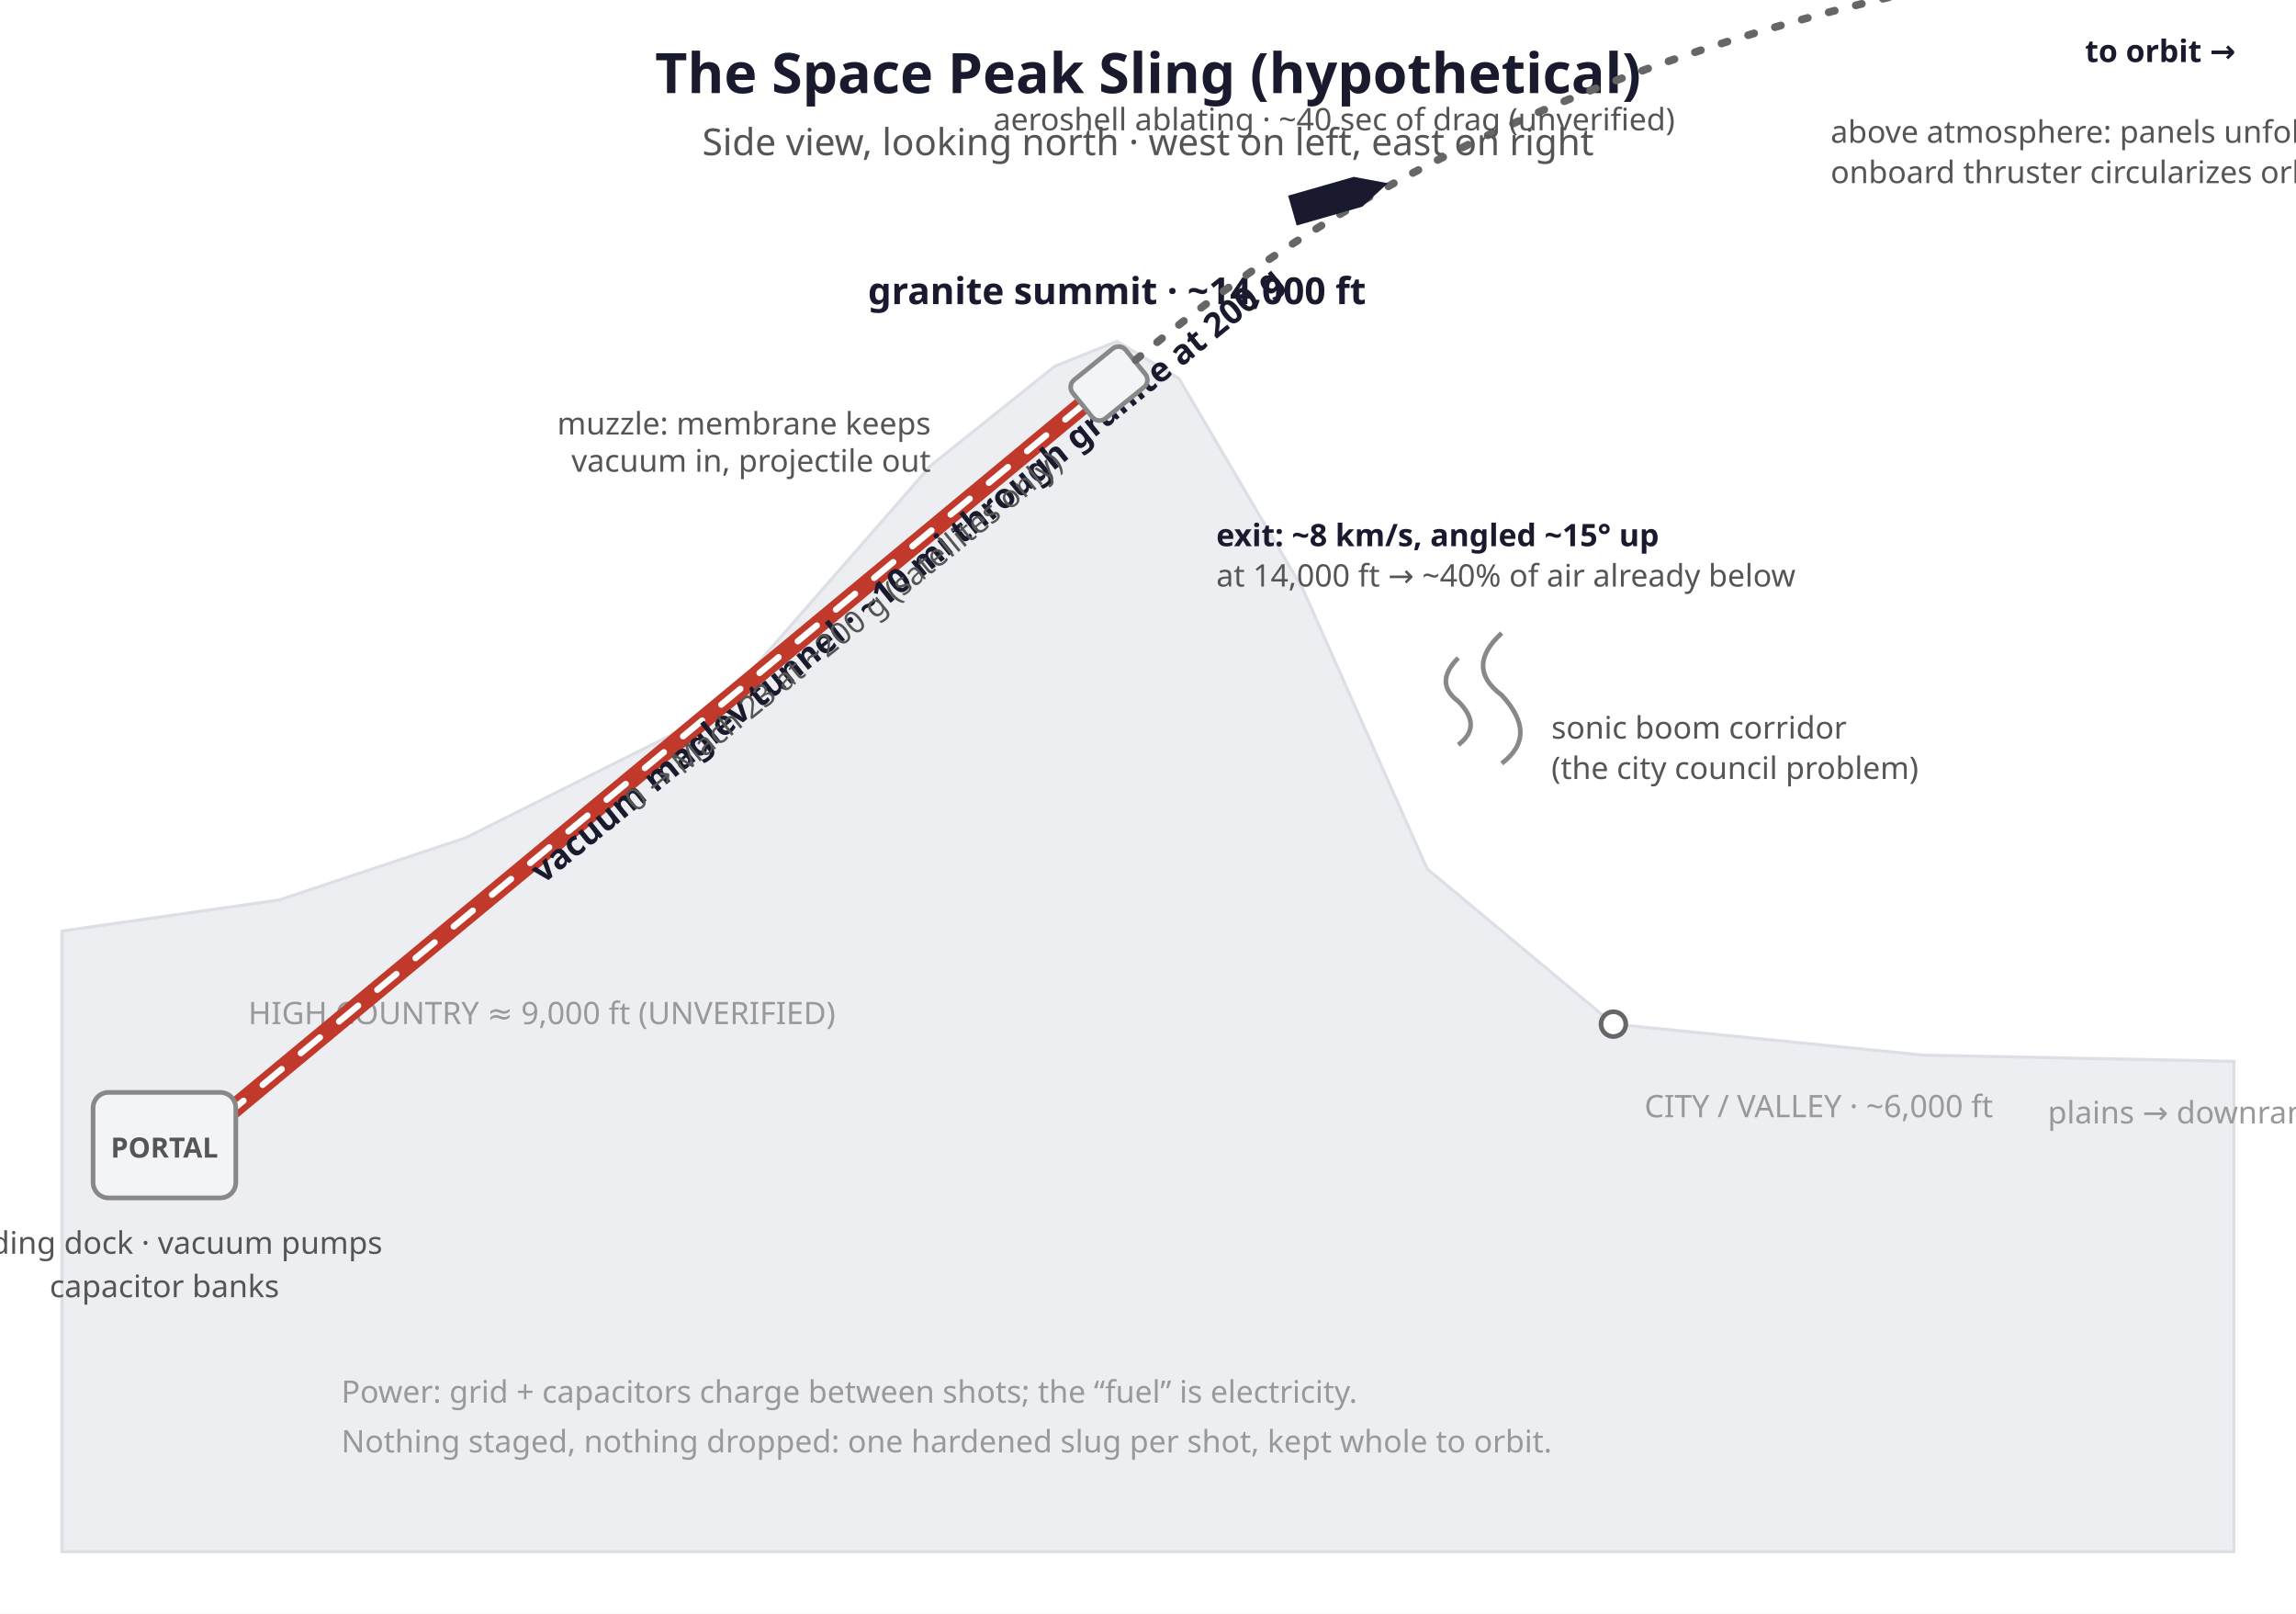
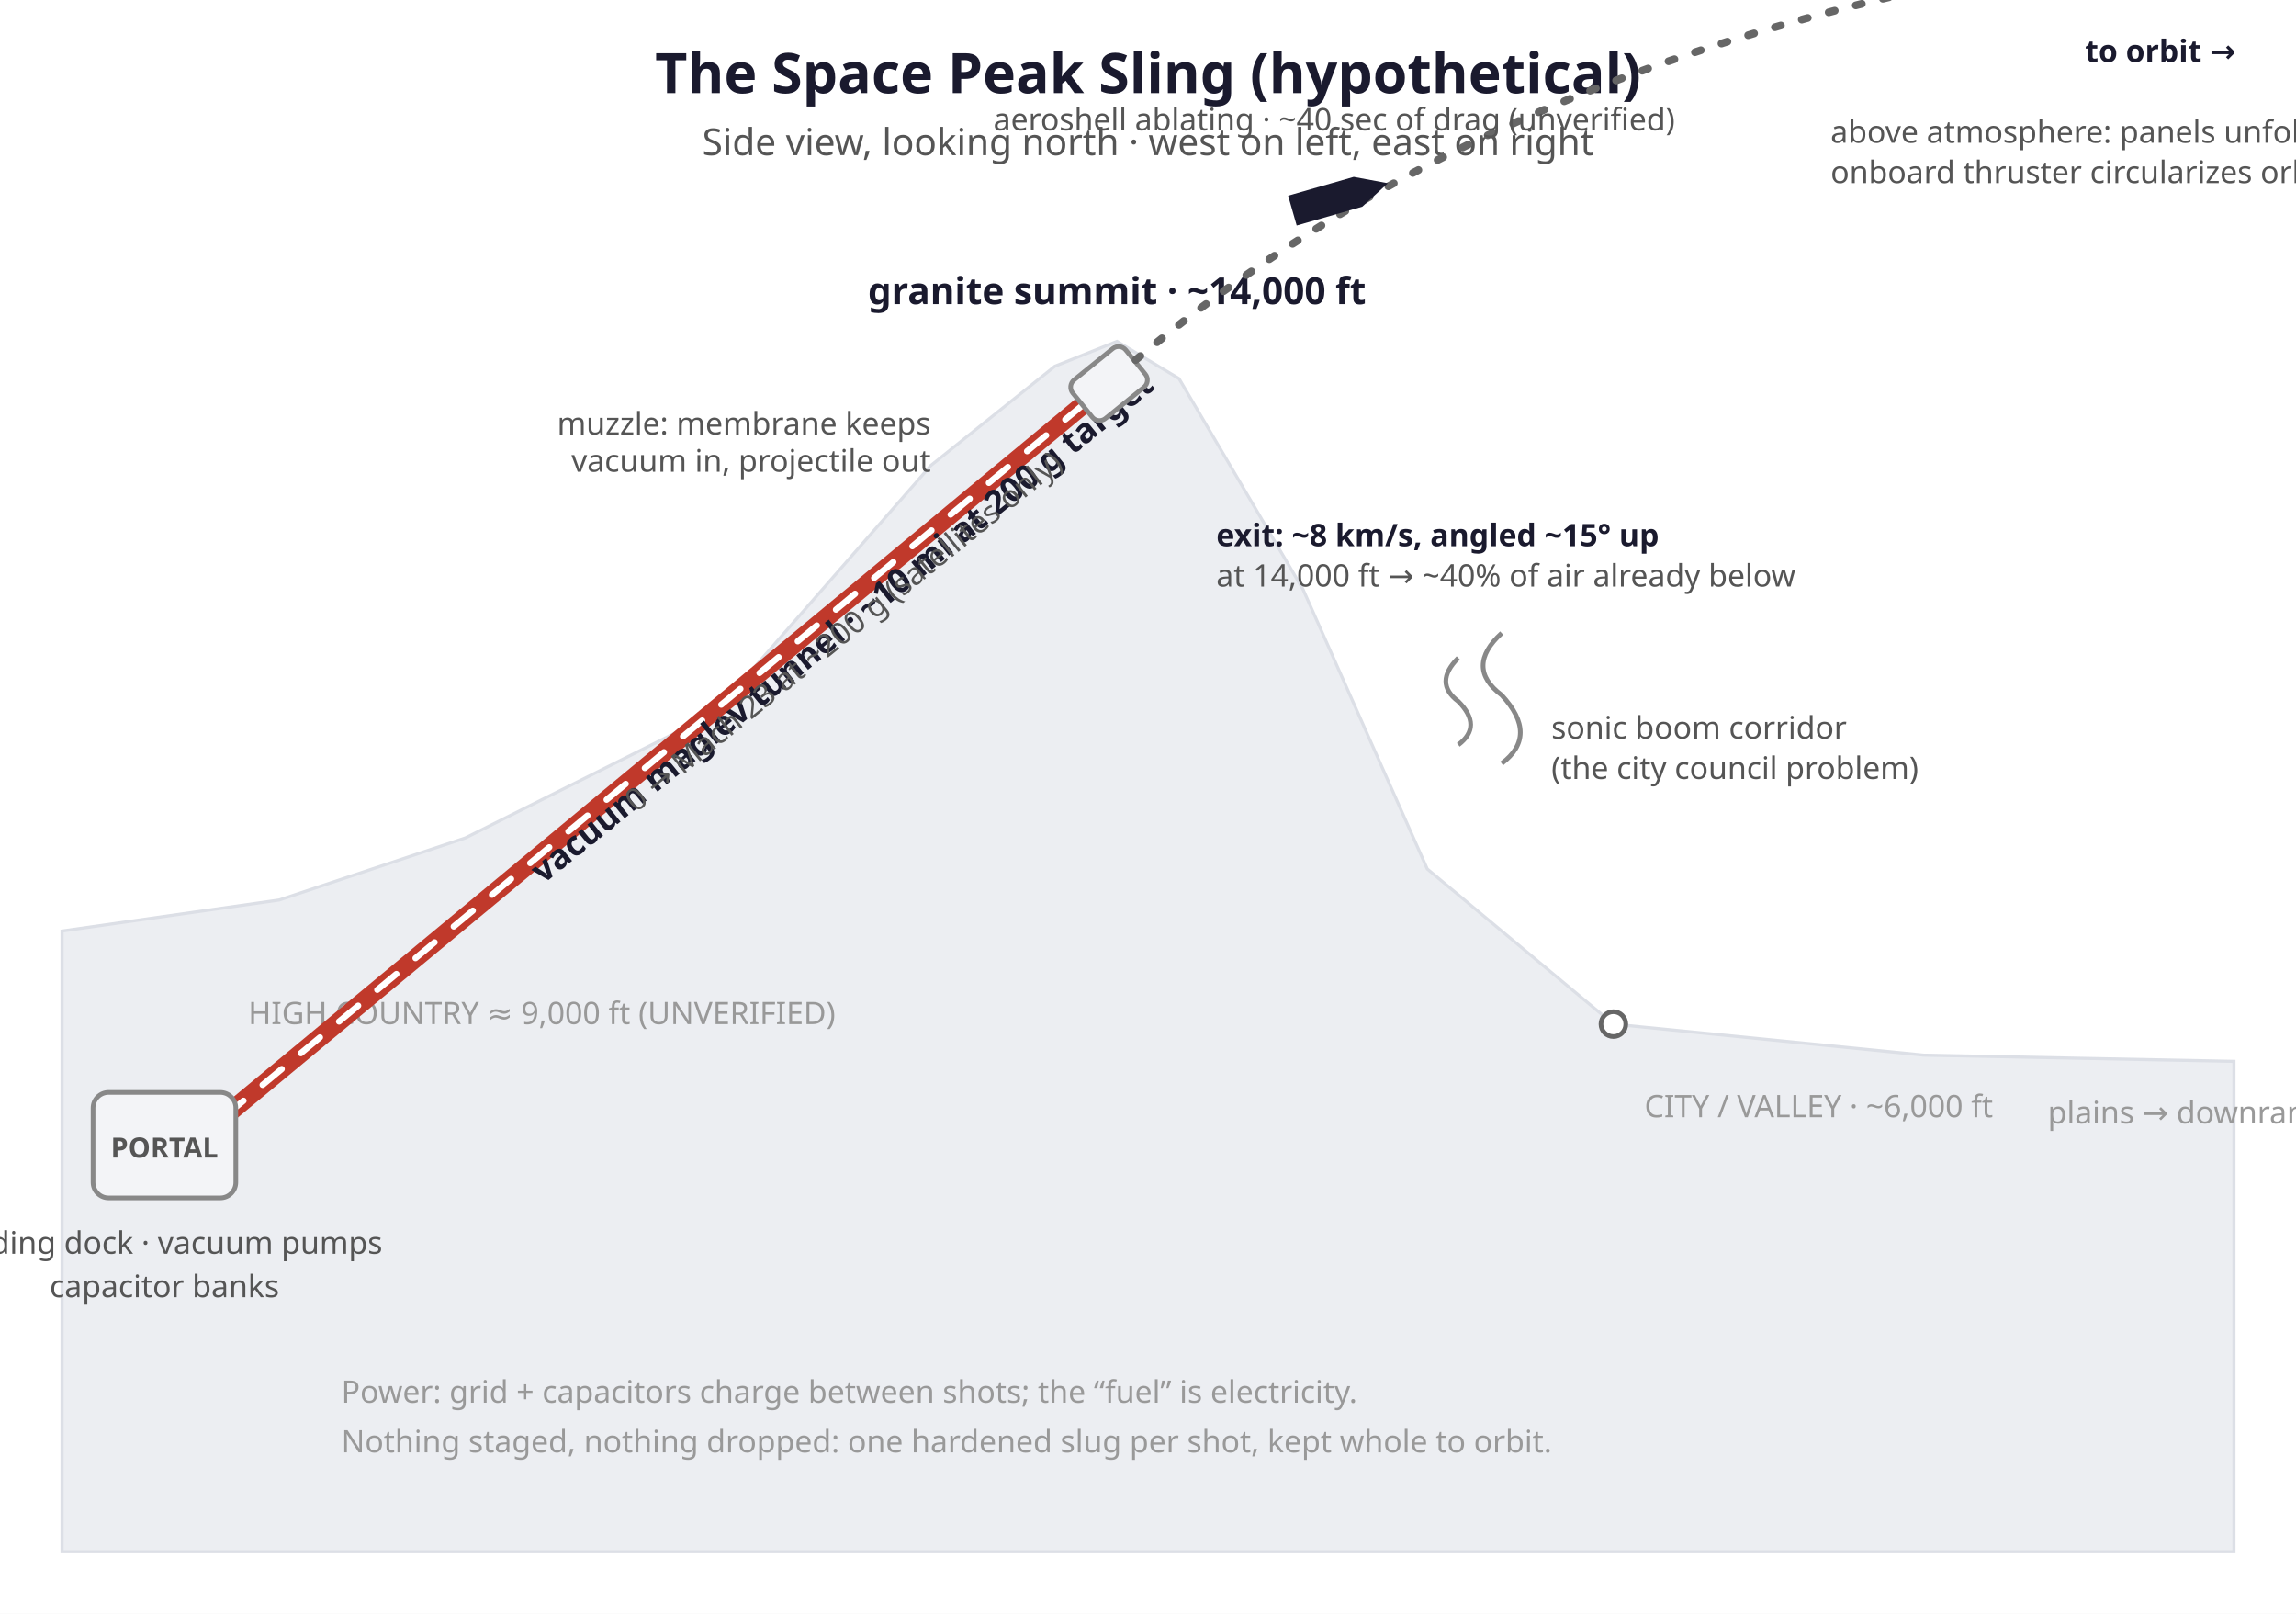
<svg xmlns="http://www.w3.org/2000/svg" viewBox="0 0 740 520" font-family="system-ui, sans-serif">
  <rect width="740" height="520" fill="#ffffff" />
  <text x="370" y="30" text-anchor="middle" font-size="18" font-weight="700" fill="#1a1a2e">The Space Peak Sling (hypothetical)</text>
  <text x="370" y="50" text-anchor="middle" font-size="12" fill="#555">Side view, looking north · west on left, east on right</text>
  <path d="M 20 300 L 90 290 L 150 270 L 230 230 L 300 150 L 340 118 L 360 110 L 380 122 L 420 190 L 460 280 L 520 330 L 620 340 L 720 342 L 720 500 L 20 500 Z" fill="#eceef2" stroke="#dcdfe6" stroke-width="1" />
  <text x="80" y="330" font-size="10" fill="#999">HIGH COUNTRY ≈ 9,000 ft (UNVERIFIED)</text>
  <text x="360" y="98" text-anchor="middle" font-size="12" font-weight="700" fill="#1a1a2e">granite summit · ~14,000 ft</text>
  <text x="530" y="360" font-size="10" fill="#999">CITY / VALLEY · ~6,000 ft</text>
  <text x="660" y="362" font-size="10" fill="#999">plains → downrange</text>
  <circle cx="520" cy="330" r="4" fill="#fff" stroke="#666" stroke-width="1.5" />
  <line x1="60" y1="370" x2="352" y2="128" stroke="#c0392b" stroke-width="6" stroke-linecap="round" />
  <line x1="60" y1="370" x2="352" y2="128" stroke="#ffffff" stroke-width="2" stroke-dasharray="8 8" stroke-linecap="round" />
  <rect x="30" y="352" width="46" height="34" rx="5" fill="#f3f4f7" stroke="#888" stroke-width="1.5" />
  <text x="53" y="373" text-anchor="middle" font-size="9" font-weight="600" fill="#555">PORTAL</text>
  <text x="53" y="404" text-anchor="middle" font-size="10" fill="#555">loading dock · vacuum pumps</text>
  <text x="53" y="418" text-anchor="middle" font-size="10" fill="#555">capacitor banks</text>
-   <text x="175" y="285" font-size="11" font-weight="600" fill="#1a1a2e" transform="rotate(-39 175 285)">vacuum maglev tunnel · ~10 mi through granite at 200 g</text>
+   <text x="175" y="285" font-size="11" font-weight="600" fill="#1a1a2e" transform="rotate(-39 175 285)">vacuum maglev tunnel · ~10 mi at 200 g target</text>
  <text x="205" y="262" font-size="10" fill="#555" transform="rotate(-39 205 262)">0 → Mach 23 at ~200 g (satellites only)</text>
  <g transform="translate(352,128) rotate(-39)">
    <rect x="-4" y="-8" width="22" height="16" rx="3" fill="#f3f4f7" stroke="#888" stroke-width="1.5" />
  </g>
  <text x="300" y="140" text-anchor="end" font-size="10" fill="#555">muzzle: membrane keeps</text>
  <text x="300" y="152" text-anchor="end" font-size="10" fill="#555">vacuum in, projectile out</text>
  <path d="M 366 116 C 480 20, 620 -10, 730 -20" fill="none" stroke="#666" stroke-width="2.5" stroke-dasharray="2 7" stroke-linecap="round" />
  <g transform="translate(430,64) rotate(-16)">
    <path d="M -14 -5 L 8 -5 L 18 0 L 8 5 L -14 5 Z" fill="#1a1a2e" />
  </g>
  <text x="430" y="42" text-anchor="middle" font-size="10" fill="#555">aeroshell ablating · ~40 sec of drag (unverified)</text>
  <text x="590" y="46" font-size="10" fill="#555">above atmosphere: panels unfold,</text>
  <text x="590" y="59" font-size="10" fill="#555">onboard thruster circularizes orbit</text>
  <text x="672" y="20" font-size="10" font-weight="600" fill="#1a1a2e">to orbit →</text>
  <text x="392" y="176" font-size="10" font-weight="600" fill="#1a1a2e">exit: ~8 km/s, angled ~15° up</text>
  <text x="392" y="189" font-size="10" fill="#555">at 14,000 ft → ~40% of air already below</text>
  <path d="M 470 240 q 8 -6 0 -14 q -8 -6 0 -14" fill="none" stroke="#888" stroke-width="1.5" />
  <path d="M 484 246 q 12 -9 0 -22 q -12 -9 0 -20" fill="none" stroke="#888" stroke-width="1.5" />
  <text x="500" y="238" font-size="10" fill="#555">sonic boom corridor</text>
  <text x="500" y="251" font-size="10" fill="#555">(the city council problem)</text>
  <text x="110" y="452" font-size="10" fill="#999">Power: grid + capacitors charge between shots; the “fuel” is electricity.</text>
  <text x="110" y="468" font-size="10" fill="#999">Nothing staged, nothing dropped: one hardened slug per shot, kept whole to orbit.</text>
</svg>
